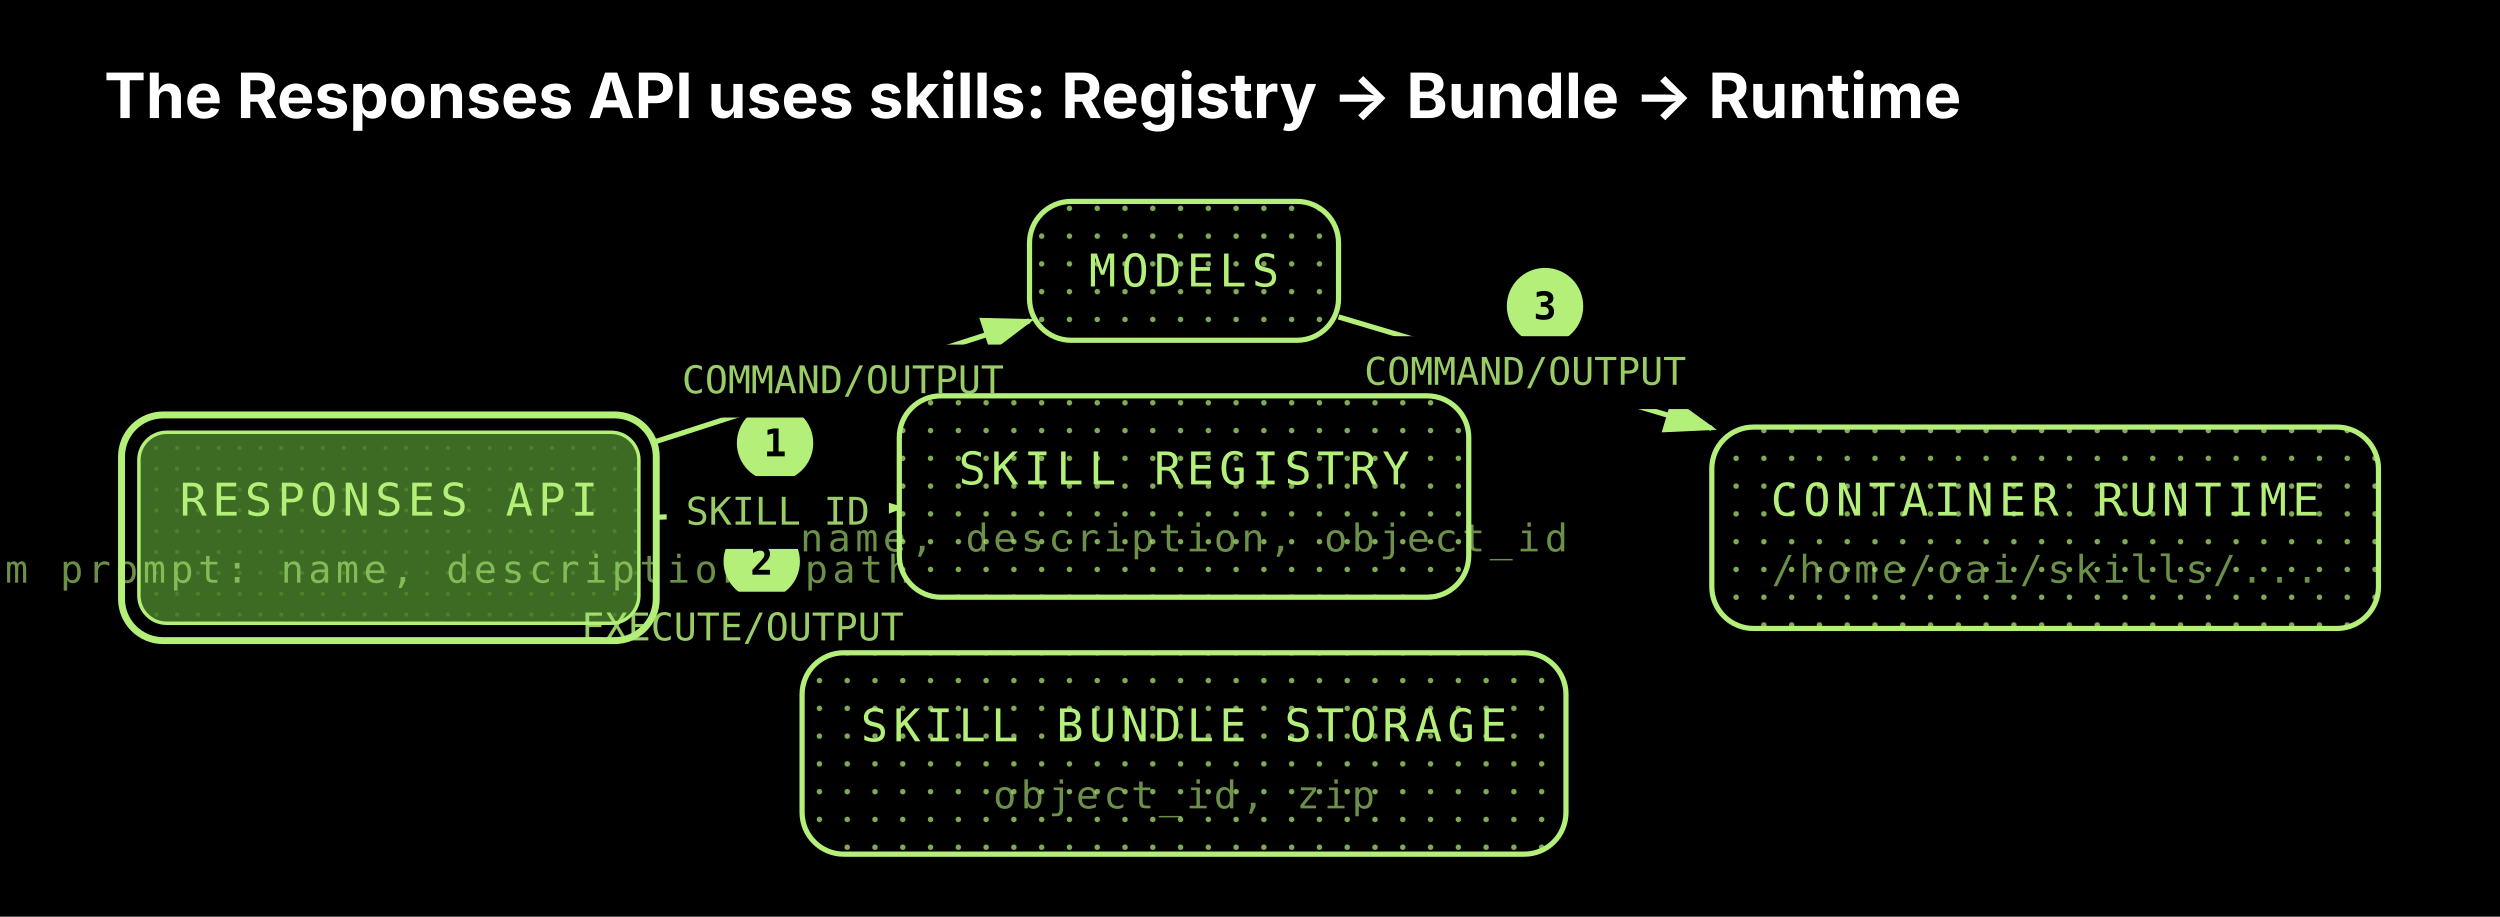
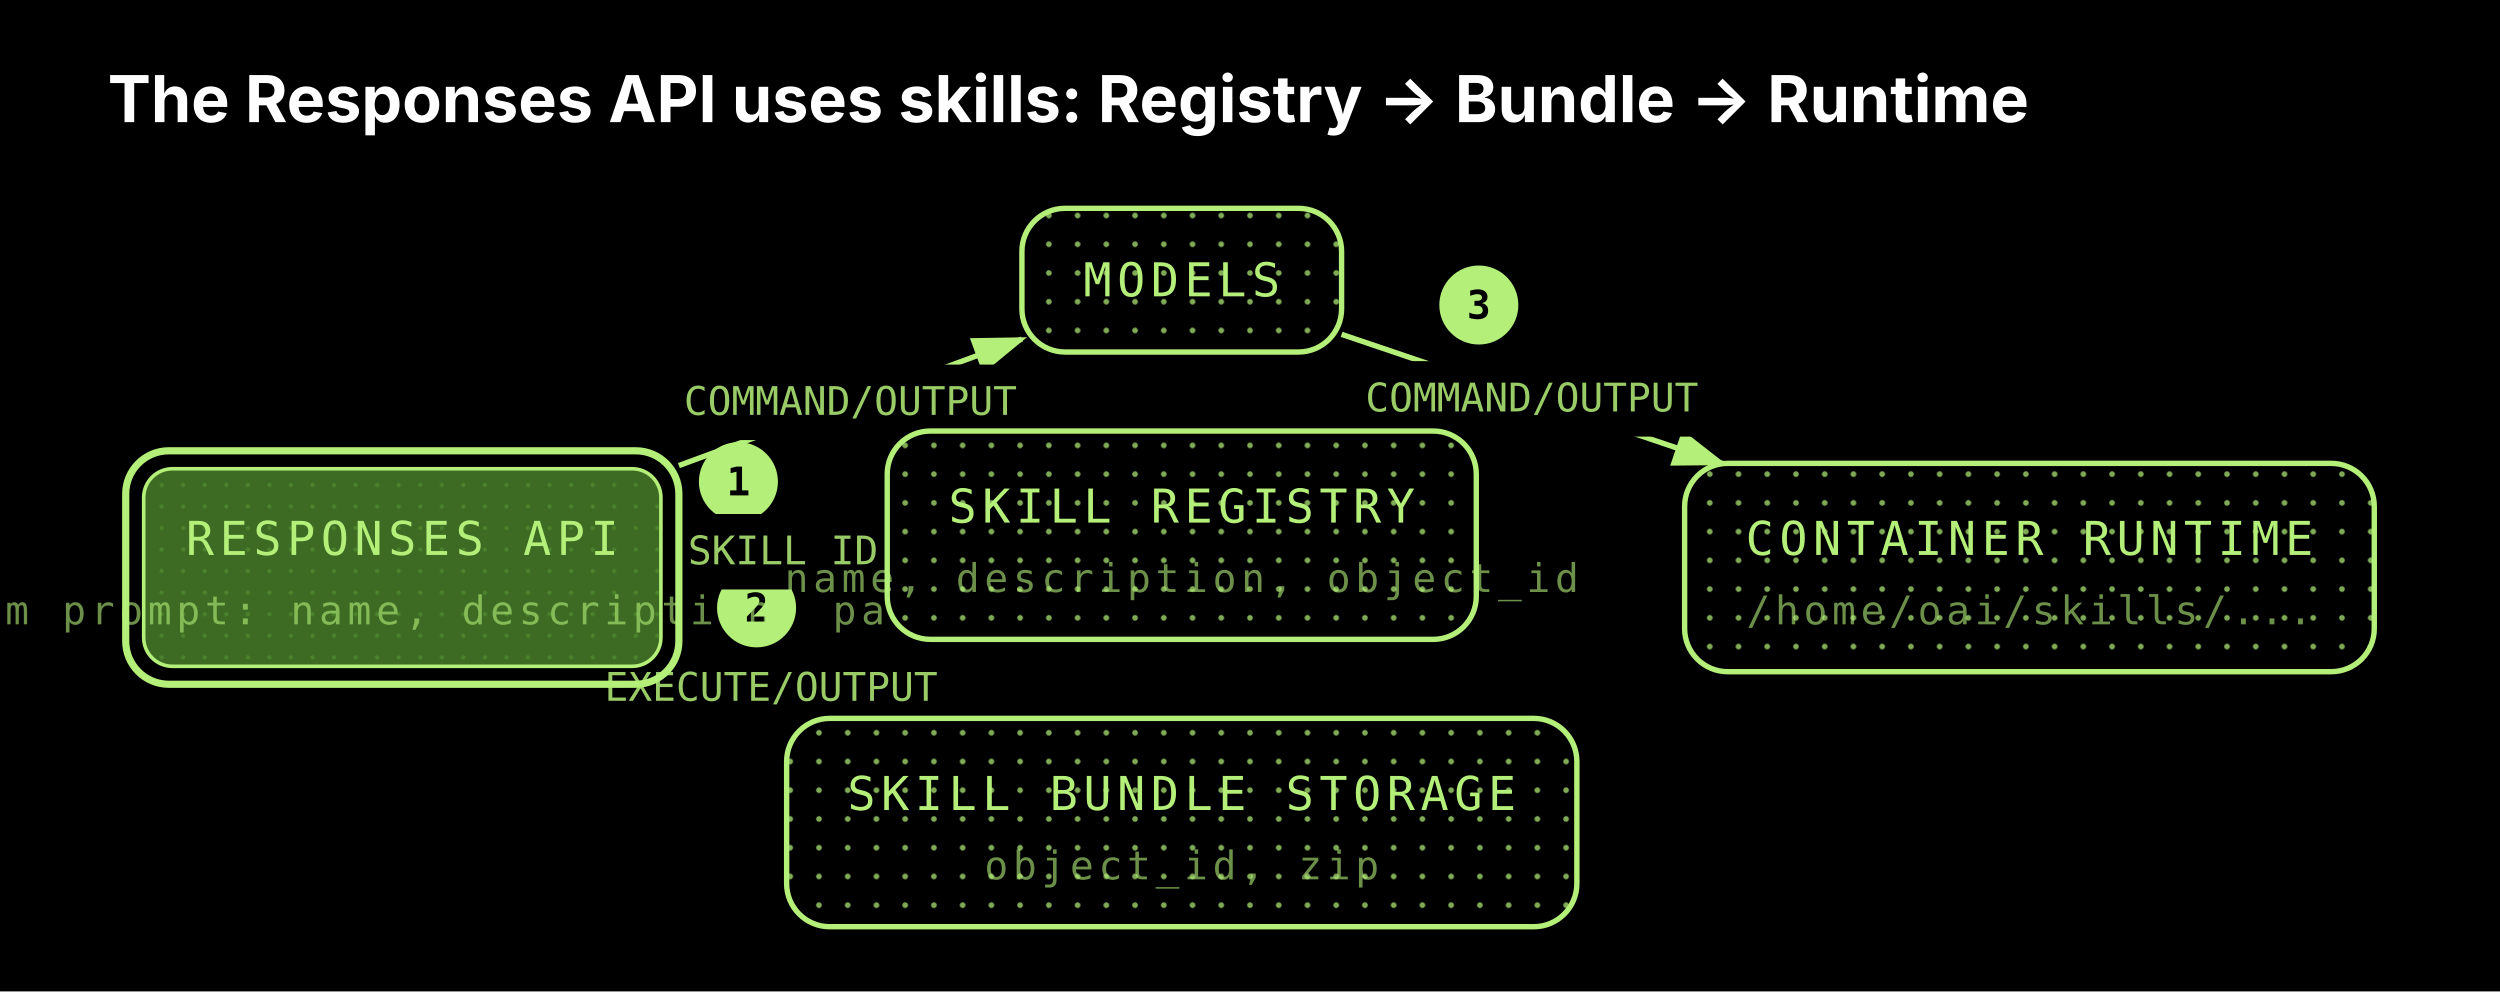
- <svg xmlns="http://www.w3.org/2000/svg" viewBox="0 0 720 264" width="720" height="264">
+ <svg xmlns="http://www.w3.org/2000/svg" viewBox="0 0 696 276" width="696" height="276">
  <defs>
    <pattern id="dotgrid" width="8" height="8" patternUnits="userSpaceOnUse">
      <rect width="8" height="8" fill="#000000" />
      <circle cx="4" cy="4" r="0.8" fill="#b4f079" opacity="0.7" />
    </pattern>
    <pattern id="crosshatch" width="8" height="8" patternUnits="userSpaceOnUse">
      <rect width="8" height="8" fill="#000000" />
      <path d="M0 8L8 0M-1 1L1 -1M7 9L9 7" stroke="#b4f079" stroke-width="0.8" opacity="0.2" />
    </pattern>
    <pattern id="hero" width="6" height="6" patternUnits="userSpaceOnUse">
      <rect width="6" height="6" fill="#3d6b23" />
      <circle cx="3" cy="3" r="0.6" fill="#5a9a35" opacity="0.5" />
    </pattern>
    <marker id="arrowhead" markerWidth="10" markerHeight="7" refX="9" refY="3.5" orient="auto" markerUnits="strokeWidth">
      <polygon points="0 0, 10 3.5, 0 7" fill="#b4f079" />
    </marker>
    <marker id="arrowhead-reverse" markerWidth="10" markerHeight="7" refX="1" refY="3.5" orient="auto" markerUnits="strokeWidth">
      <polygon points="10 0, 0 3.5, 10 7" fill="#b4f079" />
    </marker>
  </defs>
  <rect width="100%" height="100%" fill="#000000" />
  <g class="diagram">
    <text x="30" y="34" font-family="'Inter', 'Helvetica Neue', Arial, sans-serif" font-size="18" fill="#ffffff" font-weight="700">The Responses API uses skills: Registry → Bundle → Runtime</text>
-     <line x1="189" y1="127.118" x2="296.5" y2="92.38" stroke="#b4f079" stroke-width="1.5" marker-end="url(#arrowhead)" />
-     <line x1="189" y1="148.974" x2="259" y2="146.223" stroke="#b4f079" stroke-width="1.5" marker-end="url(#arrowhead)" />
-     <circle cx="223.215" cy="127.614" r="11" fill="#b4f079" stroke="none" />
-     <text x="223.215" y="127.614" font-family="'JetBrains Mono', 'Fira Code', 'SF Mono', 'Cascadia Code', monospace" font-size="11" fill="#000000" text-anchor="middle" dominant-baseline="central" font-weight="700">1</text>
-     <line x1="189" y1="173.856" x2="238.831" y2="188" stroke="#b4f079" stroke-width="1.5" marker-end="url(#arrowhead)" />
-     <circle cx="219.377" cy="161.688" r="11" fill="#b4f079" stroke="none" />
-     <text x="219.377" y="161.688" font-family="'JetBrains Mono', 'Fira Code', 'SF Mono', 'Cascadia Code', monospace" font-size="11" fill="#000000" text-anchor="middle" dominant-baseline="central" font-weight="700">2</text>
-     <line x1="385.5" y1="91.278" x2="493" y2="123.355" stroke="#b4f079" stroke-width="1.5" marker-end="url(#arrowhead)" />
-     <circle cx="444.969" cy="88.152" r="11" fill="#b4f079" stroke="none" />
-     <text x="444.969" y="88.152" font-family="'JetBrains Mono', 'Fira Code', 'SF Mono', 'Cascadia Code', monospace" font-size="11" fill="#000000" text-anchor="middle" dominant-baseline="central" font-weight="700">3</text>
-     <rect x="191.25" y="99.249" width="103" height="21" rx="4" fill="#000000" />
-     <rect x="192" y="137.098" width="64" height="21" rx="4" fill="#000000" />
-     <rect x="162.415" y="170.428" width="103" height="21" rx="4" fill="#000000" />
-     <rect x="387.75" y="96.817" width="103" height="21" rx="4" fill="#000000" />
-     <rect x="296.5" y="58" width="89" height="40" rx="12" fill="url(#dotgrid)" stroke="#b4f079" stroke-width="1.5" />
-     <text x="341" y="78" font-family="'JetBrains Mono', 'Fira Code', 'SF Mono', 'Cascadia Code', monospace" font-size="13" fill="#b4f079" text-anchor="middle" dominant-baseline="central" letter-spacing="0.12em">MODELS</text>
-     <rect x="35" y="119.5" width="154" height="65" rx="12" fill="none" stroke="#b4f079" stroke-width="2" />
-     <rect x="40" y="124.5" width="144" height="55" rx="8" fill="url(#hero)" stroke="#b4f079" stroke-width="1" />
-     <text x="112" y="144" font-family="'JetBrains Mono', 'Fira Code', 'SF Mono', 'Cascadia Code', monospace" font-size="13" fill="#b4f079" text-anchor="middle" dominant-baseline="central" letter-spacing="0.12em">RESPONSES API</text>
-     <text x="112" y="164" font-family="'JetBrains Mono', 'Fira Code', 'SF Mono', 'Cascadia Code', monospace" font-size="11" fill="#b4f079" opacity="0.6" text-anchor="middle" dominant-baseline="central" letter-spacing="0.12em">System prompt: name, description, path</text>
-     <rect x="259" y="114" width="164" height="58" rx="12" fill="url(#dotgrid)" stroke="#b4f079" stroke-width="1.5" />
-     <text x="341" y="135" font-family="'JetBrains Mono', 'Fira Code', 'SF Mono', 'Cascadia Code', monospace" font-size="13" fill="#b4f079" text-anchor="middle" dominant-baseline="central" letter-spacing="0.12em">SKILL REGISTRY</text>
-     <text x="341" y="155" font-family="'JetBrains Mono', 'Fira Code', 'SF Mono', 'Cascadia Code', monospace" font-size="11" fill="#b4f079" opacity="0.6" text-anchor="middle" dominant-baseline="central" letter-spacing="0.12em">name, description, object_id</text>
-     <rect x="231" y="188" width="220" height="58" rx="12" fill="url(#dotgrid)" stroke="#b4f079" stroke-width="1.5" />
-     <text x="341" y="209" font-family="'JetBrains Mono', 'Fira Code', 'SF Mono', 'Cascadia Code', monospace" font-size="13" fill="#b4f079" text-anchor="middle" dominant-baseline="central" letter-spacing="0.12em">SKILL BUNDLE STORAGE</text>
-     <text x="341" y="229" font-family="'JetBrains Mono', 'Fira Code', 'SF Mono', 'Cascadia Code', monospace" font-size="11" fill="#b4f079" opacity="0.6" text-anchor="middle" dominant-baseline="central" letter-spacing="0.12em">object_id, zip</text>
-     <rect x="493" y="123" width="192" height="58" rx="12" fill="url(#dotgrid)" stroke="#b4f079" stroke-width="1.5" />
-     <text x="589" y="144" font-family="'JetBrains Mono', 'Fira Code', 'SF Mono', 'Cascadia Code', monospace" font-size="13" fill="#b4f079" text-anchor="middle" dominant-baseline="central" letter-spacing="0.12em">CONTAINER RUNTIME</text>
-     <text x="589" y="164" font-family="'JetBrains Mono', 'Fira Code', 'SF Mono', 'Cascadia Code', monospace" font-size="11" fill="#b4f079" opacity="0.6" text-anchor="middle" dominant-baseline="central" letter-spacing="0.12em">/home/oai/skills/...</text>
-     <text x="242.75" y="113.249" font-family="'JetBrains Mono', 'Fira Code', 'SF Mono', 'Cascadia Code', monospace" font-size="11" fill="#b4f079" opacity="0.85" text-anchor="middle">COMMAND/OUTPUT</text>
-     <text x="224" y="151.098" font-family="'JetBrains Mono', 'Fira Code', 'SF Mono', 'Cascadia Code', monospace" font-size="11" fill="#b4f079" opacity="0.85" text-anchor="middle">SKILL ID</text>
-     <text x="213.915" y="184.428" font-family="'JetBrains Mono', 'Fira Code', 'SF Mono', 'Cascadia Code', monospace" font-size="11" fill="#b4f079" opacity="0.85" text-anchor="middle">EXECUTE/OUTPUT</text>
-     <text x="439.25" y="110.817" font-family="'JetBrains Mono', 'Fira Code', 'SF Mono', 'Cascadia Code', monospace" font-size="11" fill="#b4f079" opacity="0.85" text-anchor="middle">COMMAND/OUTPUT</text>
+     <line x1="189" y1="129.613" x2="284.5" y2="94.406" stroke="#b4f079" stroke-width="1.5" marker-end="url(#arrowhead)" />
+     <line x1="189" y1="154.806" x2="247" y2="152.401" stroke="#b4f079" stroke-width="1.5" marker-end="url(#arrowhead)" />
+     <circle cx="205.571" cy="134.102" r="11" fill="#b4f079" stroke="none" />
+     <text x="205.571" y="134.102" font-family="'JetBrains Mono', 'Fira Code', 'SF Mono', 'Cascadia Code', monospace" font-size="11" fill="#000000" text-anchor="middle" dominant-baseline="central" font-weight="700">1</text>
+     <line x1="189" y1="183.194" x2="240.366" y2="200" stroke="#b4f079" stroke-width="1.5" marker-end="url(#arrowhead)" />
+     <circle cx="210.629" cy="169.227" r="11" fill="#b4f079" stroke="none" />
+     <text x="210.629" y="169.227" font-family="'JetBrains Mono', 'Fira Code', 'SF Mono', 'Cascadia Code', monospace" font-size="11" fill="#000000" text-anchor="middle" dominant-baseline="central" font-weight="700">2</text>
+     <line x1="373.5" y1="93.085" x2="479.45" y2="129" stroke="#b4f079" stroke-width="1.5" marker-end="url(#arrowhead)" />
+     <circle cx="411.706" cy="84.918" r="11" fill="#b4f079" stroke="none" />
+     <text x="411.706" y="84.918" font-family="'JetBrains Mono', 'Fira Code', 'SF Mono', 'Cascadia Code', monospace" font-size="11" fill="#000000" text-anchor="middle" dominant-baseline="central" font-weight="700">3</text>
+     <rect x="185.25" y="101.509" width="103" height="21" rx="4" fill="#000000" />
+     <rect x="186" y="143.104" width="64" height="21" rx="4" fill="#000000" />
+     <rect x="163.183" y="181.097" width="103" height="21" rx="4" fill="#000000" />
+     <rect x="374.975" y="100.542" width="103" height="21" rx="4" fill="#000000" />
+     <rect x="284.5" y="58" width="89" height="40" rx="12" fill="url(#dotgrid)" stroke="#b4f079" stroke-width="1.5" />
+     <text x="329" y="78" font-family="'JetBrains Mono', 'Fira Code', 'SF Mono', 'Cascadia Code', monospace" font-size="13" fill="#b4f079" text-anchor="middle" dominant-baseline="central" letter-spacing="0.12em">MODELS</text>
+     <rect x="35" y="125.5" width="154" height="65" rx="12" fill="none" stroke="#b4f079" stroke-width="2" />
+     <rect x="40" y="130.5" width="144" height="55" rx="8" fill="url(#hero)" stroke="#b4f079" stroke-width="1" />
+     <text x="112" y="150" font-family="'JetBrains Mono', 'Fira Code', 'SF Mono', 'Cascadia Code', monospace" font-size="13" fill="#b4f079" text-anchor="middle" dominant-baseline="central" letter-spacing="0.12em">RESPONSES API</text>
+     <text x="112" y="170" font-family="'JetBrains Mono', 'Fira Code', 'SF Mono', 'Cascadia Code', monospace" font-size="11" fill="#b4f079" opacity="0.6" text-anchor="middle" dominant-baseline="central" letter-spacing="0.12em">System prompt: name, description, path</text>
+     <rect x="247" y="120" width="164" height="58" rx="12" fill="url(#dotgrid)" stroke="#b4f079" stroke-width="1.5" />
+     <text x="329" y="141" font-family="'JetBrains Mono', 'Fira Code', 'SF Mono', 'Cascadia Code', monospace" font-size="13" fill="#b4f079" text-anchor="middle" dominant-baseline="central" letter-spacing="0.12em">SKILL REGISTRY</text>
+     <text x="329" y="161" font-family="'JetBrains Mono', 'Fira Code', 'SF Mono', 'Cascadia Code', monospace" font-size="11" fill="#b4f079" opacity="0.6" text-anchor="middle" dominant-baseline="central" letter-spacing="0.12em">name, description, object_id</text>
+     <rect x="219" y="200" width="220" height="58" rx="12" fill="url(#dotgrid)" stroke="#b4f079" stroke-width="1.5" />
+     <text x="329" y="221" font-family="'JetBrains Mono', 'Fira Code', 'SF Mono', 'Cascadia Code', monospace" font-size="13" fill="#b4f079" text-anchor="middle" dominant-baseline="central" letter-spacing="0.12em">SKILL BUNDLE STORAGE</text>
+     <text x="329" y="241" font-family="'JetBrains Mono', 'Fira Code', 'SF Mono', 'Cascadia Code', monospace" font-size="11" fill="#b4f079" opacity="0.6" text-anchor="middle" dominant-baseline="central" letter-spacing="0.12em">object_id, zip</text>
+     <rect x="469" y="129" width="192" height="58" rx="12" fill="url(#dotgrid)" stroke="#b4f079" stroke-width="1.5" />
+     <text x="565" y="150" font-family="'JetBrains Mono', 'Fira Code', 'SF Mono', 'Cascadia Code', monospace" font-size="13" fill="#b4f079" text-anchor="middle" dominant-baseline="central" letter-spacing="0.12em">CONTAINER RUNTIME</text>
+     <text x="565" y="170" font-family="'JetBrains Mono', 'Fira Code', 'SF Mono', 'Cascadia Code', monospace" font-size="11" fill="#b4f079" opacity="0.6" text-anchor="middle" dominant-baseline="central" letter-spacing="0.12em">/home/oai/skills/...</text>
+     <text x="236.75" y="115.509" font-family="'JetBrains Mono', 'Fira Code', 'SF Mono', 'Cascadia Code', monospace" font-size="11" fill="#b4f079" opacity="0.85" text-anchor="middle">COMMAND/OUTPUT</text>
+     <text x="218" y="157.104" font-family="'JetBrains Mono', 'Fira Code', 'SF Mono', 'Cascadia Code', monospace" font-size="11" fill="#b4f079" opacity="0.85" text-anchor="middle">SKILL ID</text>
+     <text x="214.683" y="195.097" font-family="'JetBrains Mono', 'Fira Code', 'SF Mono', 'Cascadia Code', monospace" font-size="11" fill="#b4f079" opacity="0.85" text-anchor="middle">EXECUTE/OUTPUT</text>
+     <text x="426.475" y="114.542" font-family="'JetBrains Mono', 'Fira Code', 'SF Mono', 'Cascadia Code', monospace" font-size="11" fill="#b4f079" opacity="0.85" text-anchor="middle">COMMAND/OUTPUT</text>
  </g>
</svg>
